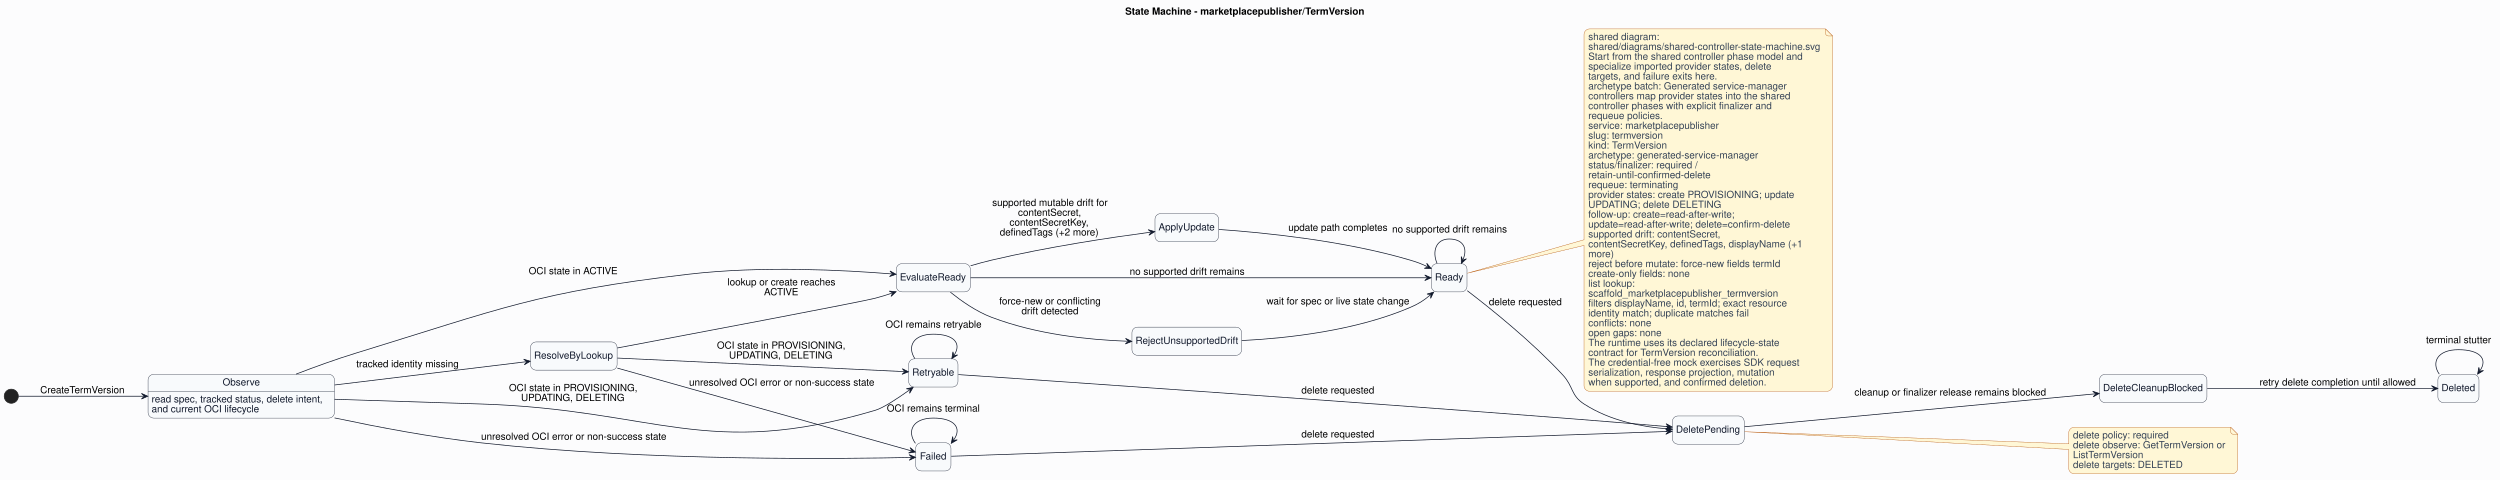
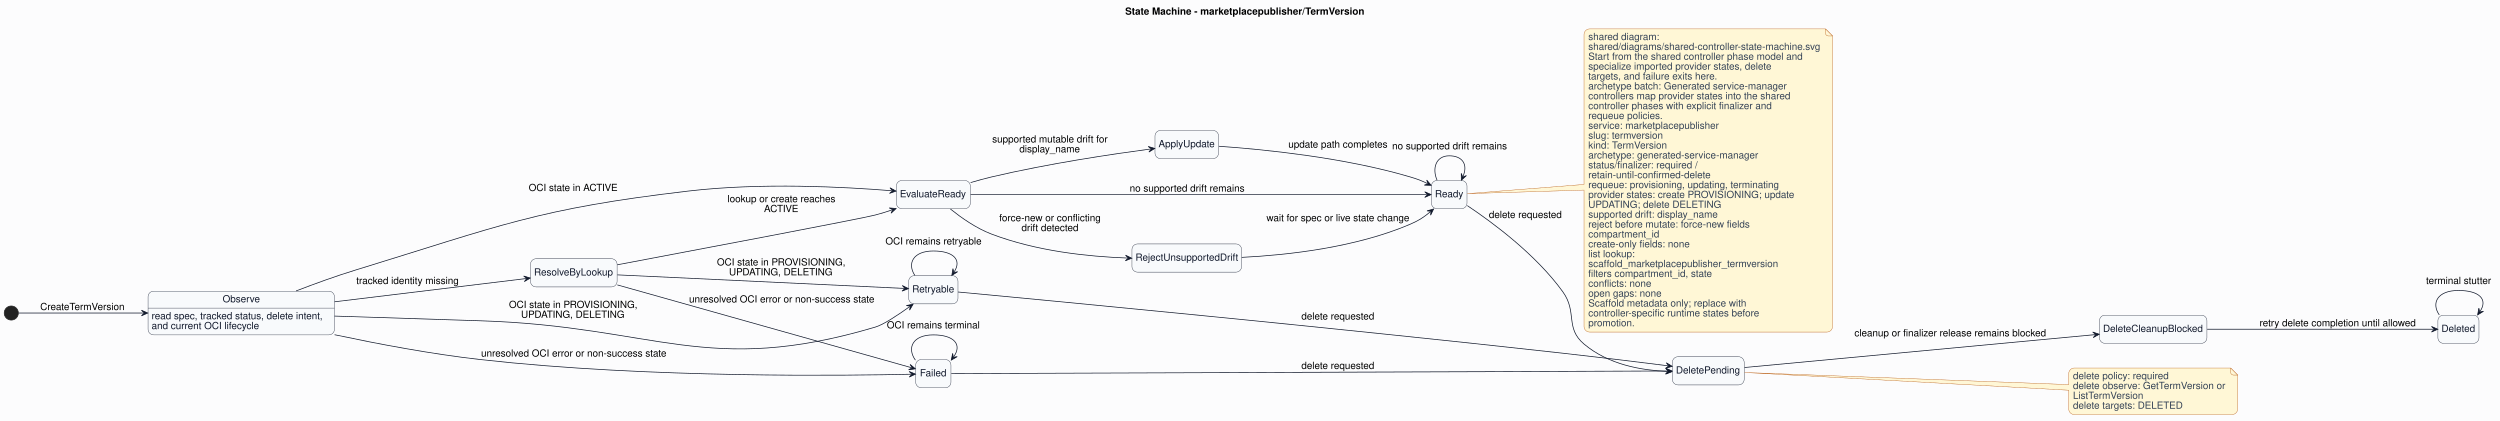
- <svg xmlns="http://www.w3.org/2000/svg" contentStyleType="text/css" data-diagram-type="STATE" height="681px" preserveAspectRatio="none" style="width:3546px;height:681px;background:#FCFCFD;" version="1.1" viewBox="0 0 3546 681" width="3546px" zoomAndPan="magnify">
+ <svg xmlns="http://www.w3.org/2000/svg" contentStyleType="text/css" data-diagram-type="STATE" height="597px" preserveAspectRatio="none" style="width:3546px;height:597px;background:#FCFCFD;" version="1.1" viewBox="0 0 3546 597" width="3546px" zoomAndPan="magnify">
  <defs />
  <g>
-     <rect fill="#FCFCFD" height="681" style="stroke:none;stroke-width:1;" width="3546" x="0" y="0" />
+     <rect fill="#FCFCFD" height="597" style="stroke:none;stroke-width:1;" width="3546" x="0" y="0" />
    <g class="title" data-source-line="10">
      <text fill="#000000" font-family="Helvetica" font-size="14" font-weight="bold" lengthAdjust="spacing" textLength="340.778" x="1595.929" y="20.78">State Machine - marketplacepublisher/TermVersion</text>
    </g>
    <g class="entity" data-qualified-name="observe" id="ent0002">
-       <rect fill="#F8FAFC" height="62" rx="8" ry="8" style="stroke:#0F172A;stroke-width:0.5;" width="264.364" x="210" y="531" />
-       <line style="stroke:#0F172A;stroke-width:0.5;" x1="210" x2="474.364" y1="555" y2="555" />
-       <text fill="#0F172A" font-family="Helvetica" font-size="14" lengthAdjust="spacing" textLength="52.91" x="315.727" y="546.78">Observe</text>
-       <text fill="#0F172A" font-family="Helvetica" font-size="14" lengthAdjust="spacing" textLength="244.364" x="215" y="570.78">read spec, tracked status, delete intent,</text>
-       <text fill="#0F172A" font-family="Helvetica" font-size="14" lengthAdjust="spacing" textLength="153.282" x="215" y="584.78">and current OCI lifecycle</text>
+       <rect fill="#F8FAFC" height="62" rx="8" ry="8" style="stroke:#0F172A;stroke-width:0.5;" width="264.364" x="210" y="413" />
+       <line style="stroke:#0F172A;stroke-width:0.5;" x1="210" x2="474.364" y1="437" y2="437" />
+       <text fill="#0F172A" font-family="Helvetica" font-size="14" lengthAdjust="spacing" textLength="52.91" x="315.727" y="428.78">Observe</text>
+       <text fill="#0F172A" font-family="Helvetica" font-size="14" lengthAdjust="spacing" textLength="244.364" x="215" y="452.78">read spec, tracked status, delete intent,</text>
+       <text fill="#0F172A" font-family="Helvetica" font-size="14" lengthAdjust="spacing" textLength="153.282" x="215" y="466.78">and current OCI lifecycle</text>
    </g>
-     <rect fill="#F8FAFC" height="40" rx="8" ry="8" style="stroke:#0F172A;stroke-width:0.5;" width="104.951" x="1271.36" y="374" />
-     <text fill="#0F172A" font-family="Helvetica" font-size="14" lengthAdjust="spacing" textLength="94.951" x="1276.36" y="397.78">EvaluateReady</text>
-     <rect fill="#F8FAFC" height="40" rx="8" ry="8" style="stroke:#0F172A;stroke-width:0.5;" width="50.469" x="2030.32" y="374" />
-     <text fill="#0F172A" font-family="Helvetica" font-size="14" lengthAdjust="spacing" textLength="40.469" x="2035.32" y="397.78">Ready</text>
-     <rect fill="#F8FAFC" height="40" rx="8" ry="8" style="stroke:#0F172A;stroke-width:0.5;" width="69.917" x="1288.88" y="509" />
-     <text fill="#0F172A" font-family="Helvetica" font-size="14" lengthAdjust="spacing" textLength="59.917" x="1293.88" y="532.78">Retryable</text>
-     <rect fill="#F8FAFC" height="40" rx="8" ry="8" style="stroke:#0F172A;stroke-width:0.5;" width="50" x="1298.84" y="628" />
-     <text fill="#0F172A" font-family="Helvetica" font-size="14" lengthAdjust="spacing" textLength="38.131" x="1304.775" y="651.78">Failed</text>
-     <rect fill="#F8FAFC" height="40" rx="8" ry="8" style="stroke:#0F172A;stroke-width:0.5;" width="122.848" x="752.44" y="485" />
-     <text fill="#0F172A" font-family="Helvetica" font-size="14" lengthAdjust="spacing" textLength="112.848" x="757.44" y="508.78">ResolveByLookup</text>
-     <rect fill="#F8FAFC" height="40" rx="8" ry="8" style="stroke:#0F172A;stroke-width:0.5;" width="155.51" x="1605.56" y="464" />
-     <text fill="#0F172A" font-family="Helvetica" font-size="14" lengthAdjust="spacing" textLength="145.51" x="1610.56" y="487.78">RejectUnsupportedDrift</text>
-     <rect fill="#F8FAFC" height="40" rx="8" ry="8" style="stroke:#0F172A;stroke-width:0.5;" width="90.165" x="1638.23" y="303" />
-     <text fill="#0F172A" font-family="Helvetica" font-size="14" lengthAdjust="spacing" textLength="80.165" x="1643.23" y="326.78">ApplyUpdate</text>
-     <rect fill="#F8FAFC" height="40" rx="8" ry="8" style="stroke:#0F172A;stroke-width:0.5;" width="101.848" x="2372.1" y="590" />
-     <text fill="#0F172A" font-family="Helvetica" font-size="14" lengthAdjust="spacing" textLength="91.848" x="2377.1" y="613.78">DeletePending</text>
-     <rect fill="#F8FAFC" height="40" rx="8" ry="8" style="stroke:#0F172A;stroke-width:0.5;" width="58.255" x="3457.92" y="531" />
-     <text fill="#0F172A" font-family="Helvetica" font-size="14" lengthAdjust="spacing" textLength="48.255" x="3462.92" y="554.78">Deleted</text>
-     <rect fill="#F8FAFC" height="40" rx="8" ry="8" style="stroke:#0F172A;stroke-width:0.5;" width="152.427" x="2977.88" y="531" />
-     <text fill="#0F172A" font-family="Helvetica" font-size="14" lengthAdjust="spacing" textLength="142.427" x="2982.88" y="554.78">DeleteCleanupBlocked</text>
+     <rect fill="#F8FAFC" height="40" rx="8" ry="8" style="stroke:#0F172A;stroke-width:0.5;" width="104.951" x="1271.36" y="256" />
+     <text fill="#0F172A" font-family="Helvetica" font-size="14" lengthAdjust="spacing" textLength="94.951" x="1276.36" y="279.78">EvaluateReady</text>
+     <rect fill="#F8FAFC" height="40" rx="8" ry="8" style="stroke:#0F172A;stroke-width:0.5;" width="50.469" x="2030.32" y="256" />
+     <text fill="#0F172A" font-family="Helvetica" font-size="14" lengthAdjust="spacing" textLength="40.469" x="2035.32" y="279.78">Ready</text>
+     <rect fill="#F8FAFC" height="40" rx="8" ry="8" style="stroke:#0F172A;stroke-width:0.5;" width="69.917" x="1288.88" y="391" />
+     <text fill="#0F172A" font-family="Helvetica" font-size="14" lengthAdjust="spacing" textLength="59.917" x="1293.88" y="414.78">Retryable</text>
+     <rect fill="#F8FAFC" height="40" rx="8" ry="8" style="stroke:#0F172A;stroke-width:0.5;" width="50" x="1298.84" y="510" />
+     <text fill="#0F172A" font-family="Helvetica" font-size="14" lengthAdjust="spacing" textLength="38.131" x="1304.775" y="533.78">Failed</text>
+     <rect fill="#F8FAFC" height="40" rx="8" ry="8" style="stroke:#0F172A;stroke-width:0.5;" width="122.848" x="752.44" y="367" />
+     <text fill="#0F172A" font-family="Helvetica" font-size="14" lengthAdjust="spacing" textLength="112.848" x="757.44" y="390.78">ResolveByLookup</text>
+     <rect fill="#F8FAFC" height="40" rx="8" ry="8" style="stroke:#0F172A;stroke-width:0.5;" width="155.51" x="1605.56" y="346" />
+     <text fill="#0F172A" font-family="Helvetica" font-size="14" lengthAdjust="spacing" textLength="145.51" x="1610.56" y="369.78">RejectUnsupportedDrift</text>
+     <rect fill="#F8FAFC" height="40" rx="8" ry="8" style="stroke:#0F172A;stroke-width:0.5;" width="90.165" x="1638.23" y="185" />
+     <text fill="#0F172A" font-family="Helvetica" font-size="14" lengthAdjust="spacing" textLength="80.165" x="1643.23" y="208.78">ApplyUpdate</text>
+     <rect fill="#F8FAFC" height="40" rx="8" ry="8" style="stroke:#0F172A;stroke-width:0.5;" width="101.848" x="2372.1" y="506" />
+     <text fill="#0F172A" font-family="Helvetica" font-size="14" lengthAdjust="spacing" textLength="91.848" x="2377.1" y="529.78">DeletePending</text>
+     <rect fill="#F8FAFC" height="40" rx="8" ry="8" style="stroke:#0F172A;stroke-width:0.5;" width="58.255" x="3457.92" y="447" />
+     <text fill="#0F172A" font-family="Helvetica" font-size="14" lengthAdjust="spacing" textLength="48.255" x="3462.92" y="470.78">Deleted</text>
+     <rect fill="#F8FAFC" height="40" rx="8" ry="8" style="stroke:#0F172A;stroke-width:0.5;" width="152.427" x="2977.88" y="447" />
+     <text fill="#0F172A" font-family="Helvetica" font-size="14" lengthAdjust="spacing" textLength="142.427" x="2982.88" y="470.78">DeleteCleanupBlocked</text>
    <g class="start_entity" data-qualified-name=".start." data-source-line="32" id="ent0002">
-       <ellipse cx="16" cy="562" fill="#222222" rx="10" ry="10" style="stroke:#222222;stroke-width:1;" />
+       <ellipse cx="16" cy="444" fill="#222222" rx="10" ry="10" style="stroke:#222222;stroke-width:1;" />
    </g>
    <g class="entity" data-qualified-name="GMN2" data-source-line="55" id="ent0003">
-       <path d="M2246.78,49 L2246.78,340.08 L2081.1,387.55 L2246.78,348.08 L2246.78,547 A8,8 0 0 0 2254.78,555 L2591.261,555 A8,8 0 0 0 2599.261,547 L2599.261,51 L2589.261,41 L2254.78,41 A8,8 0 0 0 2246.78,49" fill="#FFF7D6" style="stroke:#B45309;stroke-width:0.5;" />
+       <path d="M2246.78,49 L2246.78,261.6 L2081.1,274.66 L2246.78,269.6 L2246.78,463 A8,8 0 0 0 2254.78,471 L2591.261,471 A8,8 0 0 0 2599.261,463 L2599.261,51 L2589.261,41 L2254.78,41 A8,8 0 0 0 2246.78,49" fill="#FFF7D6" style="stroke:#B45309;stroke-width:0.5;" />
      <path d="M2589.261,41 L2589.261,47 A4,4 0 0 0 2593.261,51 L2599.261,51 L2589.261,41" fill="#FFF7D6" style="stroke:#B45309;stroke-width:0.5;" />
      <text fill="#334155" font-family="Helvetica" font-size="14" lengthAdjust="spacing" textLength="101.165" x="2252.78" y="56.78">shared diagram:</text>
      <text fill="#334155" font-family="Helvetica" font-size="14" lengthAdjust="spacing" textLength="331.481" x="2252.78" y="70.78">shared/diagrams/shared-controller-state-machine.svg</text>
      <text fill="#334155" font-family="Helvetica" font-size="14" lengthAdjust="spacing" textLength="304.274" x="2252.78" y="84.78">Start from the shared controller phase model and</text>
      <text fill="#334155" font-family="Helvetica" font-size="14" lengthAdjust="spacing" textLength="261.468" x="2252.78" y="98.78">specialize imported provider states, delete</text>
      <text fill="#334155" font-family="Helvetica" font-size="14" lengthAdjust="spacing" textLength="184.434" x="2252.78" y="112.78">targets, and failure exits here.</text>
      <text fill="#334155" font-family="Helvetica" font-size="14" lengthAdjust="spacing" textLength="281.709" x="2252.78" y="126.78">archetype batch: Generated service-manager</text>
      <text fill="#334155" font-family="Helvetica" font-size="14" lengthAdjust="spacing" textLength="287.923" x="2252.78" y="140.78">controllers map provider states into the shared</text>
      <text fill="#334155" font-family="Helvetica" font-size="14" lengthAdjust="spacing" textLength="261.461" x="2252.78" y="154.78">controller phases with explicit finalizer and</text>
      <text fill="#334155" font-family="Helvetica" font-size="14" lengthAdjust="spacing" textLength="105.848" x="2252.78" y="168.78">requeue policies.</text>
      <text fill="#334155" font-family="Helvetica" font-size="14" lengthAdjust="spacing" textLength="185.192" x="2252.78" y="182.78">service: marketplacepublisher</text>
      <text fill="#334155" font-family="Helvetica" font-size="14" lengthAdjust="spacing" textLength="106.593" x="2252.78" y="196.78">slug: termversion</text>
      <text fill="#334155" font-family="Helvetica" font-size="14" lengthAdjust="spacing" textLength="113.593" x="2252.78" y="210.78">kind: TermVersion</text>
      <text fill="#334155" font-family="Helvetica" font-size="14" lengthAdjust="spacing" textLength="241.24" x="2252.78" y="224.78">archetype: generated-service-manager</text>
      <text fill="#334155" font-family="Helvetica" font-size="14" lengthAdjust="spacing" textLength="156.406" x="2252.78" y="238.78">status/finalizer: required /</text>
      <text fill="#334155" font-family="Helvetica" font-size="14" lengthAdjust="spacing" textLength="174.303" x="2252.78" y="252.78">retain-until-confirmed-delete</text>
-       <text fill="#334155" font-family="Helvetica" font-size="14" lengthAdjust="spacing" textLength="128.413" x="2252.78" y="266.78">requeue: terminating</text>
+       <text fill="#334155" font-family="Helvetica" font-size="14" lengthAdjust="spacing" textLength="272.398" x="2252.78" y="266.78">requeue: provisioning, updating, terminating</text>
      <text fill="#334155" font-family="Helvetica" font-size="14" lengthAdjust="spacing" textLength="295.682" x="2252.78" y="280.78">provider states: create PROVISIONING; update</text>
      <text fill="#334155" font-family="Helvetica" font-size="14" lengthAdjust="spacing" textLength="192.165" x="2252.78" y="294.78">UPDATING; delete DELETING</text>
-       <text fill="#334155" font-family="Helvetica" font-size="14" lengthAdjust="spacing" textLength="209.699" x="2252.78" y="308.78">follow-up: create=read-after-write;</text>
-       <text fill="#334155" font-family="Helvetica" font-size="14" lengthAdjust="spacing" textLength="288.716" x="2252.78" y="322.78">update=read-after-write; delete=confirm-delete</text>
-       <text fill="#334155" font-family="Helvetica" font-size="14" lengthAdjust="spacing" textLength="187.551" x="2252.78" y="336.78">supported drift: contentSecret,</text>
-       <text fill="#334155" font-family="Helvetica" font-size="14" lengthAdjust="spacing" textLength="308.56" x="2252.78" y="350.78">contentSecretKey, definedTags, displayName (+1</text>
-       <text fill="#334155" font-family="Helvetica" font-size="14" lengthAdjust="spacing" textLength="36.559" x="2252.78" y="364.78">more)</text>
-       <text fill="#334155" font-family="Helvetica" font-size="14" lengthAdjust="spacing" textLength="273.896" x="2252.78" y="378.78">reject before mutate: force-new fields termId</text>
-       <text fill="#334155" font-family="Helvetica" font-size="14" lengthAdjust="spacing" textLength="144.751" x="2252.78" y="392.78">create-only fields: none</text>
-       <text fill="#334155" font-family="Helvetica" font-size="14" lengthAdjust="spacing" textLength="66.144" x="2252.78" y="406.78">list lookup:</text>
-       <text fill="#334155" font-family="Helvetica" font-size="14" lengthAdjust="spacing" textLength="270.019" x="2252.78" y="420.78">scaffold_marketplacepublisher_termversion</text>
-       <text fill="#334155" font-family="Helvetica" font-size="14" lengthAdjust="spacing" textLength="283.992" x="2252.78" y="434.78">filters displayName, id, termId; exact resource</text>
-       <text fill="#334155" font-family="Helvetica" font-size="14" lengthAdjust="spacing" textLength="228.778" x="2252.78" y="448.78">identity match; duplicate matches fail</text>
-       <text fill="#334155" font-family="Helvetica" font-size="14" lengthAdjust="spacing" textLength="89.496" x="2252.78" y="462.78">conflicts: none</text>
-       <text fill="#334155" font-family="Helvetica" font-size="14" lengthAdjust="spacing" textLength="104.316" x="2252.78" y="476.78">open gaps: none</text>
-       <text fill="#334155" font-family="Helvetica" font-size="14" lengthAdjust="spacing" textLength="272.337" x="2252.78" y="490.78">The runtime uses its declared lifecycle-state</text>
-       <text fill="#334155" font-family="Helvetica" font-size="14" lengthAdjust="spacing" textLength="243.537" x="2252.78" y="504.78">contract for TermVersion reconciliation.</text>
-       <text fill="#334155" font-family="Helvetica" font-size="14" lengthAdjust="spacing" textLength="301.123" x="2252.78" y="518.78">The credential-free mock exercises SDK request</text>
-       <text fill="#334155" font-family="Helvetica" font-size="14" lengthAdjust="spacing" textLength="265.364" x="2252.78" y="532.78">serialization, response projection, mutation</text>
-       <text fill="#334155" font-family="Helvetica" font-size="14" lengthAdjust="spacing" textLength="252.943" x="2252.78" y="546.78">when supported, and confirmed deletion.</text>
+       <text fill="#334155" font-family="Helvetica" font-size="14" lengthAdjust="spacing" textLength="183.661" x="2252.78" y="308.78">supported drift: display_name</text>
+       <text fill="#334155" font-family="Helvetica" font-size="14" lengthAdjust="spacing" textLength="230.33" x="2252.78" y="322.78">reject before mutate: force-new fields</text>
+       <text fill="#334155" font-family="Helvetica" font-size="14" lengthAdjust="spacing" textLength="100.379" x="2252.78" y="336.78">compartment_id</text>
+       <text fill="#334155" font-family="Helvetica" font-size="14" lengthAdjust="spacing" textLength="144.751" x="2252.78" y="350.78">create-only fields: none</text>
+       <text fill="#334155" font-family="Helvetica" font-size="14" lengthAdjust="spacing" textLength="66.144" x="2252.78" y="364.78">list lookup:</text>
+       <text fill="#334155" font-family="Helvetica" font-size="14" lengthAdjust="spacing" textLength="270.019" x="2252.78" y="378.78">scaffold_marketplacepublisher_termversion</text>
+       <text fill="#334155" font-family="Helvetica" font-size="14" lengthAdjust="spacing" textLength="175.848" x="2252.78" y="392.78">filters compartment_id, state</text>
+       <text fill="#334155" font-family="Helvetica" font-size="14" lengthAdjust="spacing" textLength="89.496" x="2252.78" y="406.78">conflicts: none</text>
+       <text fill="#334155" font-family="Helvetica" font-size="14" lengthAdjust="spacing" textLength="104.316" x="2252.78" y="420.78">open gaps: none</text>
+       <text fill="#334155" font-family="Helvetica" font-size="14" lengthAdjust="spacing" textLength="224.902" x="2252.78" y="434.78">Scaffold metadata only; replace with</text>
+       <text fill="#334155" font-family="Helvetica" font-size="14" lengthAdjust="spacing" textLength="244.323" x="2252.78" y="448.78">controller-specific runtime states before</text>
+       <text fill="#334155" font-family="Helvetica" font-size="14" lengthAdjust="spacing" textLength="66.144" x="2252.78" y="462.78">promotion.</text>
    </g>
-     <g class="entity" data-qualified-name="GMN5" data-source-line="93" id="ent0006">
-       <path d="M2934.27,614 L2934.27,629.51 L2474.44,612.32 L2934.27,637.51 L2934.27,664 A8,8 0 0 0 2942.27,672 L3165.924,672 A8,8 0 0 0 3173.924,664 L3173.924,616 L3163.924,606 L2942.27,606 A8,8 0 0 0 2934.27,614" fill="#FFF7D6" style="stroke:#B45309;stroke-width:0.5;" />
-       <path d="M3163.924,606 L3163.924,612 A4,4 0 0 0 3167.924,616 L3173.924,616 L3163.924,606" fill="#FFF7D6" style="stroke:#B45309;stroke-width:0.5;" />
-       <text fill="#334155" font-family="Helvetica" font-size="14" lengthAdjust="spacing" textLength="136.972" x="2940.27" y="621.78">delete policy: required</text>
-       <text fill="#334155" font-family="Helvetica" font-size="14" lengthAdjust="spacing" textLength="218.654" x="2940.27" y="635.78">delete observe: GetTermVersion or</text>
-       <text fill="#334155" font-family="Helvetica" font-size="14" lengthAdjust="spacing" textLength="101.917" x="2940.27" y="649.78">ListTermVersion</text>
-       <text fill="#334155" font-family="Helvetica" font-size="14" lengthAdjust="spacing" textLength="157.185" x="2940.27" y="663.78">delete targets: DELETED</text>
+     <g class="entity" data-qualified-name="GMN5" data-source-line="87" id="ent0006">
+       <path d="M2934.27,530 L2934.27,545.51 L2474.44,528.32 L2934.27,553.51 L2934.27,580 A8,8 0 0 0 2942.27,588 L3165.924,588 A8,8 0 0 0 3173.924,580 L3173.924,532 L3163.924,522 L2942.27,522 A8,8 0 0 0 2934.27,530" fill="#FFF7D6" style="stroke:#B45309;stroke-width:0.5;" />
+       <path d="M3163.924,522 L3163.924,528 A4,4 0 0 0 3167.924,532 L3173.924,532 L3163.924,522" fill="#FFF7D6" style="stroke:#B45309;stroke-width:0.5;" />
+       <text fill="#334155" font-family="Helvetica" font-size="14" lengthAdjust="spacing" textLength="136.972" x="2940.27" y="537.78">delete policy: required</text>
+       <text fill="#334155" font-family="Helvetica" font-size="14" lengthAdjust="spacing" textLength="218.654" x="2940.27" y="551.78">delete observe: GetTermVersion or</text>
+       <text fill="#334155" font-family="Helvetica" font-size="14" lengthAdjust="spacing" textLength="101.917" x="2940.27" y="565.78">ListTermVersion</text>
+       <text fill="#334155" font-family="Helvetica" font-size="14" lengthAdjust="spacing" textLength="157.185" x="2940.27" y="579.78">delete targets: DELETED</text>
    </g>
    <g class="link" data-entity-1="ent0002" data-entity-2="ent0002" data-link-type="dependency" data-source-line="32" id="lnk3">
-       <path d="M26.35,562 C53.66,562 129.98,562 203.6,562" fill="none" id="*start*-to-observe" style="stroke:#0F172A;stroke-width:1;" />
-       <polygon fill="#0F172A" points="209.6,562,200.6,558,204.6,562,200.6,566,209.6,562" style="stroke:#0F172A;stroke-width:1;" />
-       <text fill="#000000" font-family="Helvetica" font-size="14" lengthAdjust="spacing" textLength="122.151" x="57" y="557.78">CreateTermVersion</text>
+       <path d="M26.35,444 C53.66,444 129.98,444 203.6,444" fill="none" id="*start*-to-observe" style="stroke:#0F172A;stroke-width:1;" />
+       <polygon fill="#0F172A" points="209.6,444,200.6,440,204.6,444,200.6,448,209.6,444" style="stroke:#0F172A;stroke-width:1;" />
+       <text fill="#000000" font-family="Helvetica" font-size="14" lengthAdjust="spacing" textLength="122.151" x="57" y="439.78">CreateTermVersion</text>
    </g>
    <g class="link" data-entity-1="ent0002" data-entity-2="ent0007" data-link-type="dependency" data-source-line="33" id="lnk4">
-       <path d="M474.64,546.05 C565.55,535.01 676.334,521.573 746.184,513.093" fill="none" id="observe-to-resolve_by_lookup" style="stroke:#0F172A;stroke-width:1;" />
-       <polygon fill="#0F172A" points="752.14,512.37,742.723,509.484,747.176,512.973,743.688,517.426,752.14,512.37" style="stroke:#0F172A;stroke-width:1;" />
-       <text fill="#000000" font-family="Helvetica" font-size="14" lengthAdjust="spacing" textLength="145.503" x="505.36" y="520.84">tracked identity missing</text>
+       <path d="M474.64,428.05 C565.55,417.01 676.334,403.573 746.184,395.093" fill="none" id="observe-to-resolve_by_lookup" style="stroke:#0F172A;stroke-width:1;" />
+       <polygon fill="#0F172A" points="752.14,394.37,742.723,391.484,747.176,394.973,743.688,399.425,752.14,394.37" style="stroke:#0F172A;stroke-width:1;" />
+       <text fill="#000000" font-family="Helvetica" font-size="14" lengthAdjust="spacing" textLength="145.503" x="505.36" y="402.84">tracked identity missing</text>
    </g>
    <g class="link" data-entity-1="ent0007" data-entity-2="ent0003" data-link-type="dependency" data-source-line="34" id="lnk5">
-       <path d="M875.57,493.58 C989.1,472.19 1223.77,427.79 1241.36,423 C1251.07,420.36 1255.604,419.054 1265.384,415.704" fill="none" id="resolve_by_lookup-to-evaluate_ready" style="stroke:#0F172A;stroke-width:1;" />
-       <polygon fill="#0F172A" points="1271.06,413.76,1261.249,412.892,1266.33,415.38,1263.842,420.461,1271.06,413.76" style="stroke:#0F172A;stroke-width:1;" />
-       <text fill="#000000" font-family="Helvetica" font-size="14" lengthAdjust="spacing" textLength="154.089" x="1031.86" y="404.78">lookup or create reaches</text>
-       <text fill="#000000" font-family="Helvetica" font-size="14" lengthAdjust="spacing" textLength="50.565" x="1083.622" y="418.78">ACTIVE</text>
+       <path d="M875.57,375.58 C989.1,354.19 1223.77,309.79 1241.36,305 C1251.07,302.36 1255.604,301.054 1265.384,297.704" fill="none" id="resolve_by_lookup-to-evaluate_ready" style="stroke:#0F172A;stroke-width:1;" />
+       <polygon fill="#0F172A" points="1271.06,295.76,1261.249,294.892,1266.33,297.38,1263.842,302.461,1271.06,295.76" style="stroke:#0F172A;stroke-width:1;" />
+       <text fill="#000000" font-family="Helvetica" font-size="14" lengthAdjust="spacing" textLength="154.089" x="1031.86" y="286.78">lookup or create reaches</text>
+       <text fill="#000000" font-family="Helvetica" font-size="14" lengthAdjust="spacing" textLength="50.565" x="1083.622" y="300.78">ACTIVE</text>
    </g>
    <g class="link" data-entity-1="ent0007" data-entity-2="ent0005" data-link-type="dependency" data-source-line="35" id="lnk6">
-       <path d="M875.63,507.87 C983.21,512.95 1197.807,523.097 1282.597,527.097" fill="none" id="resolve_by_lookup-to-retryable" style="stroke:#0F172A;stroke-width:1;" />
-       <polygon fill="#0F172A" points="1288.59,527.38,1279.789,522.96,1283.596,527.144,1279.411,530.951,1288.59,527.38" style="stroke:#0F172A;stroke-width:1;" />
-       <text fill="#000000" font-family="Helvetica" font-size="14" lengthAdjust="spacing" textLength="184.379" x="1016.86" y="494.54">OCI state in PROVISIONING,</text>
-       <text fill="#000000" font-family="Helvetica" font-size="14" lengthAdjust="spacing" textLength="150.131" x="1033.984" y="508.54">UPDATING, DELETING</text>
+       <path d="M875.63,389.87 C983.21,394.95 1197.807,405.097 1282.597,409.097" fill="none" id="resolve_by_lookup-to-retryable" style="stroke:#0F172A;stroke-width:1;" />
+       <polygon fill="#0F172A" points="1288.59,409.38,1279.789,404.96,1283.596,409.144,1279.411,412.951,1288.59,409.38" style="stroke:#0F172A;stroke-width:1;" />
+       <text fill="#000000" font-family="Helvetica" font-size="14" lengthAdjust="spacing" textLength="184.379" x="1016.86" y="376.54">OCI state in PROVISIONING,</text>
+       <text fill="#000000" font-family="Helvetica" font-size="14" lengthAdjust="spacing" textLength="150.131" x="1033.984" y="390.54">UPDATING, DELETING</text>
    </g>
    <g class="link" data-entity-1="ent0007" data-entity-2="ent0006" data-link-type="dependency" data-source-line="36" id="lnk7">
-       <path d="M875.63,522.11 C987.69,553.65 1216.585,618.083 1292.675,639.513" fill="none" id="resolve_by_lookup-to-failed" style="stroke:#0F172A;stroke-width:1;" />
-       <polygon fill="#0F172A" points="1298.45,641.14,1290.871,634.85,1293.637,639.784,1288.703,642.55,1298.45,641.14" style="stroke:#0F172A;stroke-width:1;" />
-       <text fill="#000000" font-family="Helvetica" font-size="14" lengthAdjust="spacing" textLength="263.778" x="977.36" y="547.03">unresolved OCI error or non-success state</text>
+       <path d="M875.63,404.11 C987.69,435.65 1216.585,500.083 1292.675,521.513" fill="none" id="resolve_by_lookup-to-failed" style="stroke:#0F172A;stroke-width:1;" />
+       <polygon fill="#0F172A" points="1298.45,523.14,1290.871,516.85,1293.637,521.784,1288.703,524.55,1298.45,523.14" style="stroke:#0F172A;stroke-width:1;" />
+       <text fill="#000000" font-family="Helvetica" font-size="14" lengthAdjust="spacing" textLength="263.778" x="977.36" y="429.03">unresolved OCI error or non-success state</text>
    </g>
    <g class="link" data-entity-1="ent0002" data-entity-2="ent0003" data-link-type="dependency" data-source-line="37" id="lnk8">
-       <path d="M419.96,530.64 C446.45,520.43 476.47,509.55 504.36,501 C710.5,437.82 762.22,414.06 976.36,389 C1080.33,376.83 1197.05,383.034 1264.99,388.554" fill="none" id="observe-to-evaluate_ready" style="stroke:#0F172A;stroke-width:1;" />
-       <polygon fill="#0F172A" points="1270.97,389.04,1262.323,384.324,1265.986,388.635,1261.676,392.298,1270.97,389.04" style="stroke:#0F172A;stroke-width:1;" />
-       <text fill="#000000" font-family="Helvetica" font-size="14" lengthAdjust="spacing" textLength="128.372" x="749.86" y="388.95">OCI state in ACTIVE</text>
+       <path d="M419.96,412.64 C446.45,402.43 476.47,391.55 504.36,383 C710.5,319.82 762.22,296.06 976.36,271 C1080.33,258.83 1197.05,265.034 1264.99,270.554" fill="none" id="observe-to-evaluate_ready" style="stroke:#0F172A;stroke-width:1;" />
+       <polygon fill="#0F172A" points="1270.97,271.04,1262.323,266.324,1265.986,270.635,1261.676,274.298,1270.97,271.04" style="stroke:#0F172A;stroke-width:1;" />
+       <text fill="#000000" font-family="Helvetica" font-size="14" lengthAdjust="spacing" textLength="128.372" x="749.86" y="270.95">OCI state in ACTIVE</text>
    </g>
    <g class="link" data-entity-1="ent0002" data-entity-2="ent0005" data-link-type="dependency" data-source-line="38" id="lnk9">
-       <path d="M474.47,566.33 C537.11,568.38 613.11,570.85 681.36,573 C930.16,580.84 1002.72,652.79 1241.36,582 C1252.77,578.62 1271.445,566.364 1290.305,552.914" fill="none" id="observe-to-retryable" style="stroke:#0F172A;stroke-width:1;" />
-       <polygon fill="#0F172A" points="1295.19,549.43,1285.54,551.399,1291.119,552.333,1290.185,557.912,1295.19,549.43" style="stroke:#0F172A;stroke-width:1;" />
-       <text fill="#000000" font-family="Helvetica" font-size="14" lengthAdjust="spacing" textLength="184.379" x="721.86" y="554.78">OCI state in PROVISIONING,</text>
-       <text fill="#000000" font-family="Helvetica" font-size="14" lengthAdjust="spacing" textLength="150.131" x="738.984" y="568.78">UPDATING, DELETING</text>
+       <path d="M474.47,448.33 C537.11,450.38 613.11,452.85 681.36,455 C930.16,462.84 1002.72,534.79 1241.36,464 C1252.77,460.62 1271.445,448.364 1290.305,434.914" fill="none" id="observe-to-retryable" style="stroke:#0F172A;stroke-width:1;" />
+       <polygon fill="#0F172A" points="1295.19,431.43,1285.54,433.399,1291.119,434.333,1290.185,439.912,1295.19,431.43" style="stroke:#0F172A;stroke-width:1;" />
+       <text fill="#000000" font-family="Helvetica" font-size="14" lengthAdjust="spacing" textLength="184.379" x="721.86" y="436.78">OCI state in PROVISIONING,</text>
+       <text fill="#000000" font-family="Helvetica" font-size="14" lengthAdjust="spacing" textLength="150.131" x="738.984" y="450.78">UPDATING, DELETING</text>
    </g>
    <g class="link" data-entity-1="ent0002" data-entity-2="ent0006" data-link-type="dependency" data-source-line="39" id="lnk10">
-       <path d="M474.52,592.76 C536.83,606.03 612.56,620.26 681.36,628 C920.8,654.92 1207.452,650.769 1292.562,648.789" fill="none" id="observe-to-failed" style="stroke:#0F172A;stroke-width:1;" />
-       <polygon fill="#0F172A" points="1298.56,648.65,1289.469,644.86,1293.561,648.766,1289.656,652.858,1298.56,648.65" style="stroke:#0F172A;stroke-width:1;" />
-       <text fill="#000000" font-family="Helvetica" font-size="14" lengthAdjust="spacing" textLength="263.778" x="682.36" y="623.78">unresolved OCI error or non-success state</text>
+       <path d="M474.52,474.76 C536.83,488.03 612.56,502.26 681.36,510 C920.8,536.92 1207.452,532.769 1292.562,530.789" fill="none" id="observe-to-failed" style="stroke:#0F172A;stroke-width:1;" />
+       <polygon fill="#0F172A" points="1298.56,530.65,1289.469,526.86,1293.561,530.766,1289.656,534.858,1298.56,530.65" style="stroke:#0F172A;stroke-width:1;" />
+       <text fill="#000000" font-family="Helvetica" font-size="14" lengthAdjust="spacing" textLength="263.778" x="682.36" y="505.78">unresolved OCI error or non-success state</text>
    </g>
    <g class="link" data-entity-1="ent0003" data-entity-2="ent0008" data-link-type="dependency" data-source-line="40" id="lnk11">
-       <path d="M1348.06,414.48 C1363.49,426.89 1384.81,441.85 1406.32,450 C1470.53,474.35 1542.604,481.906 1599.304,484.026" fill="none" id="evaluate_ready-to-reject_unsupported_drift" style="stroke:#0F172A;stroke-width:1;" />
-       <polygon fill="#0F172A" points="1605.3,484.25,1596.456,479.916,1600.303,484.063,1596.157,487.911,1605.3,484.25" style="stroke:#0F172A;stroke-width:1;" />
-       <text fill="#000000" font-family="Helvetica" font-size="14" lengthAdjust="spacing" textLength="143.951" x="1417.32" y="431.78">force-new or conflicting</text>
-       <text fill="#000000" font-family="Helvetica" font-size="14" lengthAdjust="spacing" textLength="80.938" x="1448.827" y="445.78">drift detected</text>
+       <path d="M1348.06,296.48 C1363.49,308.89 1384.81,323.85 1406.32,332 C1470.53,356.35 1542.604,363.906 1599.304,366.026" fill="none" id="evaluate_ready-to-reject_unsupported_drift" style="stroke:#0F172A;stroke-width:1;" />
+       <polygon fill="#0F172A" points="1605.3,366.25,1596.456,361.916,1600.303,366.063,1596.157,369.911,1605.3,366.25" style="stroke:#0F172A;stroke-width:1;" />
+       <text fill="#000000" font-family="Helvetica" font-size="14" lengthAdjust="spacing" textLength="143.951" x="1417.32" y="313.78">force-new or conflicting</text>
+       <text fill="#000000" font-family="Helvetica" font-size="14" lengthAdjust="spacing" textLength="80.938" x="1448.827" y="327.78">drift detected</text>
    </g>
    <g class="link" data-entity-1="ent0008" data-entity-2="ent0004" data-link-type="dependency" data-source-line="41" id="lnk12">
-       <path d="M1761.32,483.06 C1827.2,479.77 1923.3,469 2000.32,436 C2012.36,430.84 2019.48,426.236 2028.92,418.246" fill="none" id="reject_unsupported_drift-to-ready" style="stroke:#0F172A;stroke-width:1;" />
-       <polygon fill="#0F172A" points="2033.5,414.37,2024.046,417.131,2029.684,417.6,2029.215,423.238,2033.5,414.37" style="stroke:#0F172A;stroke-width:1;" />
-       <text fill="#000000" font-family="Helvetica" font-size="14" lengthAdjust="spacing" textLength="203.882" x="1796.32" y="431.78">wait for spec or live state change</text>
+       <path d="M1761.32,365.06 C1827.2,361.77 1923.3,351 2000.32,318 C2012.36,312.84 2019.48,308.236 2028.92,300.246" fill="none" id="reject_unsupported_drift-to-ready" style="stroke:#0F172A;stroke-width:1;" />
+       <polygon fill="#0F172A" points="2033.5,296.37,2024.046,299.131,2029.684,299.6,2029.215,305.238,2033.5,296.37" style="stroke:#0F172A;stroke-width:1;" />
+       <text fill="#000000" font-family="Helvetica" font-size="14" lengthAdjust="spacing" textLength="203.882" x="1796.32" y="313.78">wait for spec or live state change</text>
    </g>
    <g class="link" data-entity-1="ent0003" data-entity-2="ent0009" data-link-type="dependency" data-source-line="42" id="lnk13">
-       <path d="M1376.72,376.96 C1386.49,374.07 1396.67,371.27 1406.32,369 C1487.17,349.95 1577.202,336.61 1632.032,329.33" fill="none" id="evaluate_ready-to-apply_update" style="stroke:#0F172A;stroke-width:1;" />
-       <polygon fill="#0F172A" points="1637.98,328.54,1628.532,325.759,1633.024,329.198,1629.585,333.69,1637.98,328.54" style="stroke:#0F172A;stroke-width:1;" />
-       <text fill="#000000" font-family="Helvetica" font-size="14" lengthAdjust="spacing" textLength="163.42" x="1407.32" y="292.09">supported mutable drift for</text>
-       <text fill="#000000" font-family="Helvetica" font-size="14" lengthAdjust="spacing" textLength="90.275" x="1443.892" y="306.09">contentSecret,</text>
-       <text fill="#000000" font-family="Helvetica" font-size="14" lengthAdjust="spacing" textLength="114.399" x="1431.83" y="320.09">contentSecretKey,</text>
-       <text fill="#000000" font-family="Helvetica" font-size="14" lengthAdjust="spacing" textLength="142.017" x="1418.022" y="334.09">definedTags (+2 more)</text>
+       <path d="M1376.72,258.96 C1386.49,256.07 1396.67,253.27 1406.32,251 C1487.17,231.95 1577.202,218.61 1632.032,211.33" fill="none" id="evaluate_ready-to-apply_update" style="stroke:#0F172A;stroke-width:1;" />
+       <polygon fill="#0F172A" points="1637.98,210.54,1628.532,207.759,1633.024,211.198,1629.585,215.69,1637.98,210.54" style="stroke:#0F172A;stroke-width:1;" />
+       <text fill="#000000" font-family="Helvetica" font-size="14" lengthAdjust="spacing" textLength="163.42" x="1407.32" y="202.09">supported mutable drift for</text>
+       <text fill="#000000" font-family="Helvetica" font-size="14" lengthAdjust="spacing" textLength="86.386" x="1445.837" y="216.09">display_name</text>
    </g>
    <g class="link" data-entity-1="ent0009" data-entity-2="ent0004" data-link-type="dependency" data-source-line="43" id="lnk14">
-       <path d="M1728.88,325.45 C1790.86,329.76 1906.1,341.07 2000.32,369 C2010.36,371.98 2015.503,373.9 2024.612,378.28" fill="none" id="apply_update-to-ready" style="stroke:#0F172A;stroke-width:1;" />
-       <polygon fill="#0F172A" points="2030.02,380.88,2023.642,373.375,2025.514,378.714,2020.176,380.585,2030.02,380.88" style="stroke:#0F172A;stroke-width:1;" />
-       <text fill="#000000" font-family="Helvetica" font-size="14" lengthAdjust="spacing" textLength="141.654" x="1827.32" y="327.45">update path completes</text>
+       <path d="M1728.88,207.45 C1790.86,211.76 1906.1,223.07 2000.32,251 C2010.36,253.98 2015.503,255.9 2024.612,260.28" fill="none" id="apply_update-to-ready" style="stroke:#0F172A;stroke-width:1;" />
+       <polygon fill="#0F172A" points="2030.02,262.88,2023.642,255.375,2025.514,260.714,2020.176,262.585,2030.02,262.88" style="stroke:#0F172A;stroke-width:1;" />
+       <text fill="#000000" font-family="Helvetica" font-size="14" lengthAdjust="spacing" textLength="141.654" x="1827.32" y="209.45">update path completes</text>
    </g>
    <g class="link" data-entity-1="ent0003" data-entity-2="ent0004" data-link-type="dependency" data-source-line="44" id="lnk15">
-       <path d="M1376.73,394 C1521.46,394 1919.77,394 2023.86,394" fill="none" id="evaluate_ready-to-ready" style="stroke:#0F172A;stroke-width:1;" />
-       <polygon fill="#0F172A" points="2029.86,394,2020.86,390,2024.86,394,2020.86,398,2029.86,394" style="stroke:#0F172A;stroke-width:1;" />
-       <text fill="#000000" font-family="Helvetica" font-size="14" lengthAdjust="spacing" textLength="162.641" x="1602.32" y="389.78">no supported drift remains</text>
+       <path d="M1376.73,276 C1521.46,276 1919.77,276 2023.86,276" fill="none" id="evaluate_ready-to-ready" style="stroke:#0F172A;stroke-width:1;" />
+       <polygon fill="#0F172A" points="2029.86,276,2020.86,272,2024.86,276,2020.86,280,2029.86,276" style="stroke:#0F172A;stroke-width:1;" />
+       <text fill="#000000" font-family="Helvetica" font-size="14" lengthAdjust="spacing" textLength="162.641" x="1602.32" y="271.78">no supported drift remains</text>
    </g>
    <g class="link" data-entity-1="ent0004" data-entity-2="ent0004" data-link-type="dependency" data-source-line="45" id="lnk16">
-       <path d="M2038.35,373.69 C2031,356.73 2036.74,339 2055.55,339 C2074.36,339 2082.486,351.225 2075.136,368.185" fill="none" id="ready-to-ready" style="stroke:#0F172A;stroke-width:1;" />
-       <polygon fill="#0F172A" points="2072.75,373.69,2079.999,367.023,2074.738,369.102,2072.659,363.842,2072.75,373.69" style="stroke:#0F172A;stroke-width:1;" />
-       <text fill="#000000" font-family="Helvetica" font-size="14" lengthAdjust="spacing" textLength="162.641" x="1974.55" y="329.78">no supported drift remains</text>
+       <path d="M2038.35,255.69 C2031,238.73 2036.74,221 2055.55,221 C2074.36,221 2082.486,233.225 2075.136,250.185" fill="none" id="ready-to-ready" style="stroke:#0F172A;stroke-width:1;" />
+       <polygon fill="#0F172A" points="2072.75,255.69,2079.999,249.023,2074.738,251.102,2072.659,245.842,2072.75,255.69" style="stroke:#0F172A;stroke-width:1;" />
+       <text fill="#000000" font-family="Helvetica" font-size="14" lengthAdjust="spacing" textLength="162.641" x="1974.55" y="211.78">no supported drift remains</text>
    </g>
    <g class="link" data-entity-1="ent0005" data-entity-2="ent0005" data-link-type="dependency" data-source-line="46" id="lnk17">
-       <path d="M1297.63,508.69 C1286.42,491.73 1295.16,474 1323.84,474 C1352.52,474 1364.556,486.723 1353.356,503.683" fill="none" id="retryable-to-retryable" style="stroke:#0F172A;stroke-width:1;" />
-       <polygon fill="#0F172A" points="1350.05,508.69,1358.347,503.384,1352.805,504.518,1351.672,498.976,1350.05,508.69" style="stroke:#0F172A;stroke-width:1;" />
-       <text fill="#000000" font-family="Helvetica" font-size="14" lengthAdjust="spacing" textLength="136.931" x="1255.84" y="464.78">OCI remains retryable</text>
+       <path d="M1297.63,390.69 C1286.42,373.73 1295.16,356 1323.84,356 C1352.52,356 1364.556,368.723 1353.356,385.683" fill="none" id="retryable-to-retryable" style="stroke:#0F172A;stroke-width:1;" />
+       <polygon fill="#0F172A" points="1350.05,390.69,1358.347,385.384,1352.805,386.518,1351.672,380.976,1350.05,390.69" style="stroke:#0F172A;stroke-width:1;" />
+       <text fill="#000000" font-family="Helvetica" font-size="14" lengthAdjust="spacing" textLength="136.931" x="1255.84" y="346.78">OCI remains retryable</text>
    </g>
    <g class="link" data-entity-1="ent0006" data-entity-2="ent0006" data-link-type="dependency" data-source-line="47" id="lnk18">
-       <path d="M1298.41,628.83 C1286.04,611.53 1294.52,593 1323.84,593 C1353.16,593 1365.13,606.649 1352.76,623.949" fill="none" id="failed-to-failed" style="stroke:#0F172A;stroke-width:1;" />
-       <polygon fill="#0F172A" points="1349.27,628.83,1357.758,623.836,1352.178,624.763,1351.251,619.182,1349.27,628.83" style="stroke:#0F172A;stroke-width:1;" />
-       <text fill="#000000" font-family="Helvetica" font-size="14" lengthAdjust="spacing" textLength="132.255" x="1257.84" y="583.78">OCI remains terminal</text>
+       <path d="M1298.41,510.83 C1286.04,493.53 1294.52,475 1323.84,475 C1353.16,475 1365.13,488.649 1352.76,505.949" fill="none" id="failed-to-failed" style="stroke:#0F172A;stroke-width:1;" />
+       <polygon fill="#0F172A" points="1349.27,510.83,1357.758,505.836,1352.178,506.763,1351.251,501.182,1349.27,510.83" style="stroke:#0F172A;stroke-width:1;" />
+       <text fill="#000000" font-family="Helvetica" font-size="14" lengthAdjust="spacing" textLength="132.255" x="1257.84" y="465.78">OCI remains terminal</text>
    </g>
    <g class="link" data-entity-1="ent0004" data-entity-2="ent0010" data-link-type="dependency" data-source-line="48" id="lnk19">
-       <path d="M2081.15,412.31 C2113.98,437.38 2173.07,484.67 2216.78,532 C2232.1,548.59 2227.82,560.75 2246.78,573 C2284.26,597.21 2328.809,605.434 2365.979,608.394" fill="none" id="ready-to-delete_pending" style="stroke:#0F172A;stroke-width:1;" />
-       <polygon fill="#0F172A" points="2371.96,608.87,2363.306,604.168,2366.976,608.473,2362.671,612.143,2371.96,608.87" style="stroke:#0F172A;stroke-width:1;" />
-       <text fill="#000000" font-family="Helvetica" font-size="14" lengthAdjust="spacing" textLength="104.303" x="2111.78" y="432.89">delete requested</text>
+       <path d="M2081.21,291.65 C2115.75,314.67 2178.57,360.76 2216.78,414 C2237.48,442.83 2219.63,465.15 2246.78,488 C2281.44,517.17 2327.316,525.181 2365.636,526.901" fill="none" id="ready-to-delete_pending" style="stroke:#0F172A;stroke-width:1;" />
+       <polygon fill="#0F172A" points="2371.63,527.17,2362.818,522.77,2366.635,526.946,2362.46,530.762,2371.63,527.17" style="stroke:#0F172A;stroke-width:1;" />
+       <text fill="#000000" font-family="Helvetica" font-size="14" lengthAdjust="spacing" textLength="104.303" x="2111.78" y="309.2">delete requested</text>
    </g>
    <g class="link" data-entity-1="ent0005" data-entity-2="ent0010" data-link-type="dependency" data-source-line="49" id="lnk20">
-       <path d="M1359.29,531.33 C1478.25,539.43 1882.83,567.19 2216.78,593 C2269.72,597.09 2324.322,601.652 2365.872,605.182" fill="none" id="retryable-to-delete_pending" style="stroke:#0F172A;stroke-width:1;" />
-       <polygon fill="#0F172A" points="2371.85,605.69,2363.221,600.942,2366.868,605.267,2362.544,608.914,2371.85,605.69" style="stroke:#0F172A;stroke-width:1;" />
-       <text fill="#000000" font-family="Helvetica" font-size="14" lengthAdjust="spacing" textLength="104.303" x="1845.82" y="558.14">delete requested</text>
+       <path d="M1358.89,414.18 C1477.39,425.3 1882.67,463.8 2216.78,501 C2269.76,506.9 2324.387,513.62 2365.917,518.85" fill="none" id="retryable-to-delete_pending" style="stroke:#0F172A;stroke-width:1;" />
+       <polygon fill="#0F172A" points="2371.87,519.6,2363.44,514.507,2366.909,518.975,2362.441,522.444,2371.87,519.6" style="stroke:#0F172A;stroke-width:1;" />
+       <text fill="#000000" font-family="Helvetica" font-size="14" lengthAdjust="spacing" textLength="104.303" x="1845.82" y="453.24">delete requested</text>
    </g>
    <g class="link" data-entity-1="ent0006" data-entity-2="ent0010" data-link-type="dependency" data-source-line="50" id="lnk21">
-       <path d="M1349.29,647.15 C1488.18,642.34 2172.304,618.648 2365.624,611.957" fill="none" id="failed-to-delete_pending" style="stroke:#0F172A;stroke-width:1;" />
-       <polygon fill="#0F172A" points="2371.62,611.75,2362.487,608.064,2366.623,611.923,2362.764,616.059,2371.62,611.75" style="stroke:#0F172A;stroke-width:1;" />
-       <text fill="#000000" font-family="Helvetica" font-size="14" lengthAdjust="spacing" textLength="104.303" x="1845.82" y="620.43">delete requested</text>
+       <path d="M1349.29,529.91 C1488.18,529.4 2172.3,526.912 2365.62,526.202" fill="none" id="failed-to-delete_pending" style="stroke:#0F172A;stroke-width:1;" />
+       <polygon fill="#0F172A" points="2371.62,526.18,2362.605,522.213,2366.62,526.198,2362.635,530.213,2371.62,526.18" style="stroke:#0F172A;stroke-width:1;" />
+       <text fill="#000000" font-family="Helvetica" font-size="14" lengthAdjust="spacing" textLength="104.303" x="1845.82" y="523.32">delete requested</text>
    </g>
    <g class="link" data-entity-1="ent0010" data-entity-2="ent0012" data-link-type="dependency" data-source-line="51" id="lnk22">
-       <path d="M2474.44,605.27 C2584.65,594.94 2841.556,570.84 2971.606,558.64" fill="none" id="delete_pending-to-delete_cleanup_blocked" style="stroke:#0F172A;stroke-width:1;" />
-       <polygon fill="#0F172A" points="2977.58,558.08,2968.246,554.938,2972.602,558.547,2968.993,562.903,2977.58,558.08" style="stroke:#0F172A;stroke-width:1;" />
-       <text fill="#000000" font-family="Helvetica" font-size="14" lengthAdjust="spacing" textLength="273.144" x="2630.27" y="561.04">cleanup or finalizer release remains blocked</text>
+       <path d="M2474.44,521.27 C2584.65,510.94 2841.556,486.84 2971.606,474.64" fill="none" id="delete_pending-to-delete_cleanup_blocked" style="stroke:#0F172A;stroke-width:1;" />
+       <polygon fill="#0F172A" points="2977.58,474.08,2968.246,470.938,2972.602,474.547,2968.993,478.903,2977.58,474.08" style="stroke:#0F172A;stroke-width:1;" />
+       <text fill="#000000" font-family="Helvetica" font-size="14" lengthAdjust="spacing" textLength="273.144" x="2630.27" y="477.04">cleanup or finalizer release remains blocked</text>
    </g>
    <g class="link" data-entity-1="ent0012" data-entity-2="ent0011" data-link-type="dependency" data-source-line="52" id="lnk23">
-       <path d="M3130.65,551 C3227.94,551 3386.26,551 3451.81,551" fill="none" id="delete_cleanup_blocked-to-deleted" style="stroke:#0F172A;stroke-width:1;" />
-       <polygon fill="#0F172A" points="3457.81,551,3448.81,547,3452.81,551,3448.81,555,3457.81,551" style="stroke:#0F172A;stroke-width:1;" />
-       <text fill="#000000" font-family="Helvetica" font-size="14" lengthAdjust="spacing" textLength="222.565" x="3204.92" y="546.78">retry delete completion until allowed</text>
+       <path d="M3130.65,467 C3227.94,467 3386.26,467 3451.81,467" fill="none" id="delete_cleanup_blocked-to-deleted" style="stroke:#0F172A;stroke-width:1;" />
+       <polygon fill="#0F172A" points="3457.81,467,3448.81,463,3452.81,467,3448.81,471,3457.81,467" style="stroke:#0F172A;stroke-width:1;" />
+       <text fill="#000000" font-family="Helvetica" font-size="14" lengthAdjust="spacing" textLength="222.565" x="3204.92" y="462.78">retry delete completion until allowed</text>
    </g>
    <g class="link" data-entity-1="ent0011" data-entity-2="ent0011" data-link-type="dependency" data-source-line="53" id="lnk24">
-       <path d="M3459.86,530.69 C3448.24,513.73 3457.3,496 3487.05,496 C3516.79,496 3529.251,508.78 3517.631,525.74" fill="none" id="deleted-to-deleted" style="stroke:#0F172A;stroke-width:1;" />
-       <polygon fill="#0F172A" points="3514.24,530.69,3522.627,525.526,3517.066,526.565,3516.027,521.005,3514.24,530.69" style="stroke:#0F172A;stroke-width:1;" />
-       <text fill="#000000" font-family="Helvetica" font-size="14" lengthAdjust="spacing" textLength="92.586" x="3441.05" y="486.78">terminal stutter</text>
+       <path d="M3459.86,446.69 C3448.24,429.73 3457.3,412 3487.05,412 C3516.79,412 3529.251,424.78 3517.631,441.74" fill="none" id="deleted-to-deleted" style="stroke:#0F172A;stroke-width:1;" />
+       <polygon fill="#0F172A" points="3514.24,446.69,3522.627,441.526,3517.066,442.565,3516.027,437.005,3514.24,446.69" style="stroke:#0F172A;stroke-width:1;" />
+       <text fill="#000000" font-family="Helvetica" font-size="14" lengthAdjust="spacing" textLength="92.586" x="3441.05" y="402.78">terminal stutter</text>
    </g>
  </g>
</svg>
